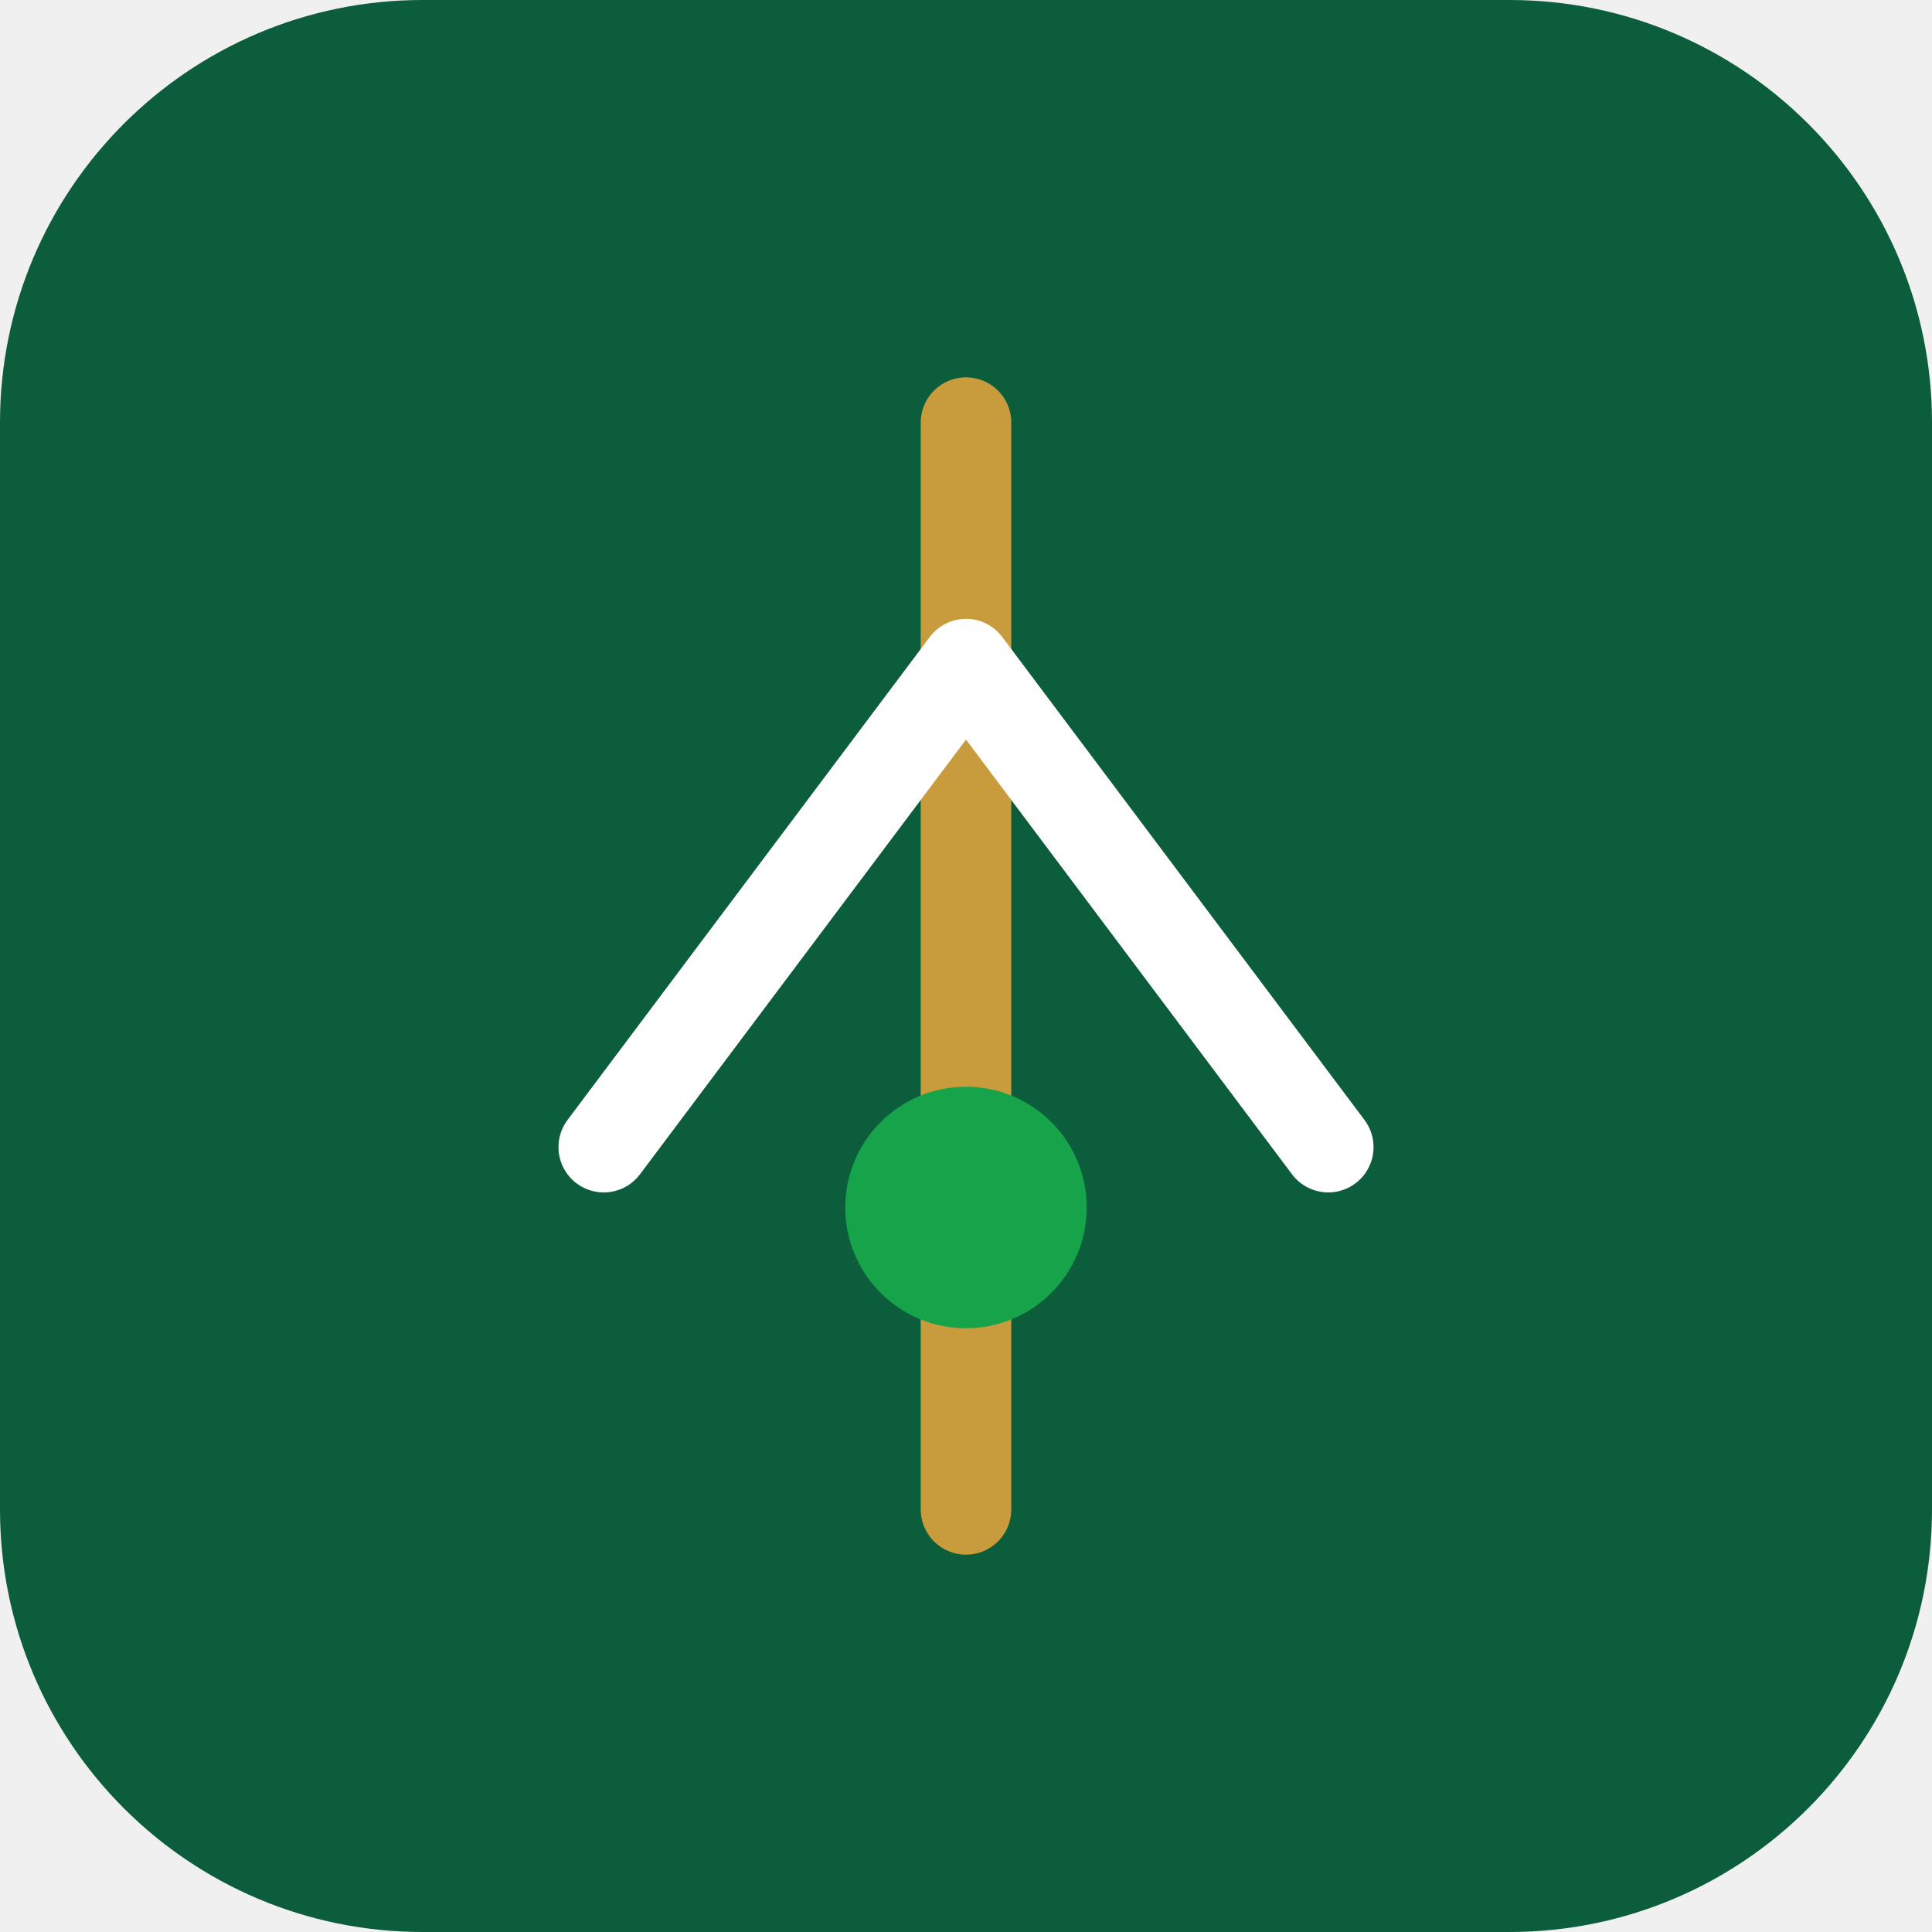
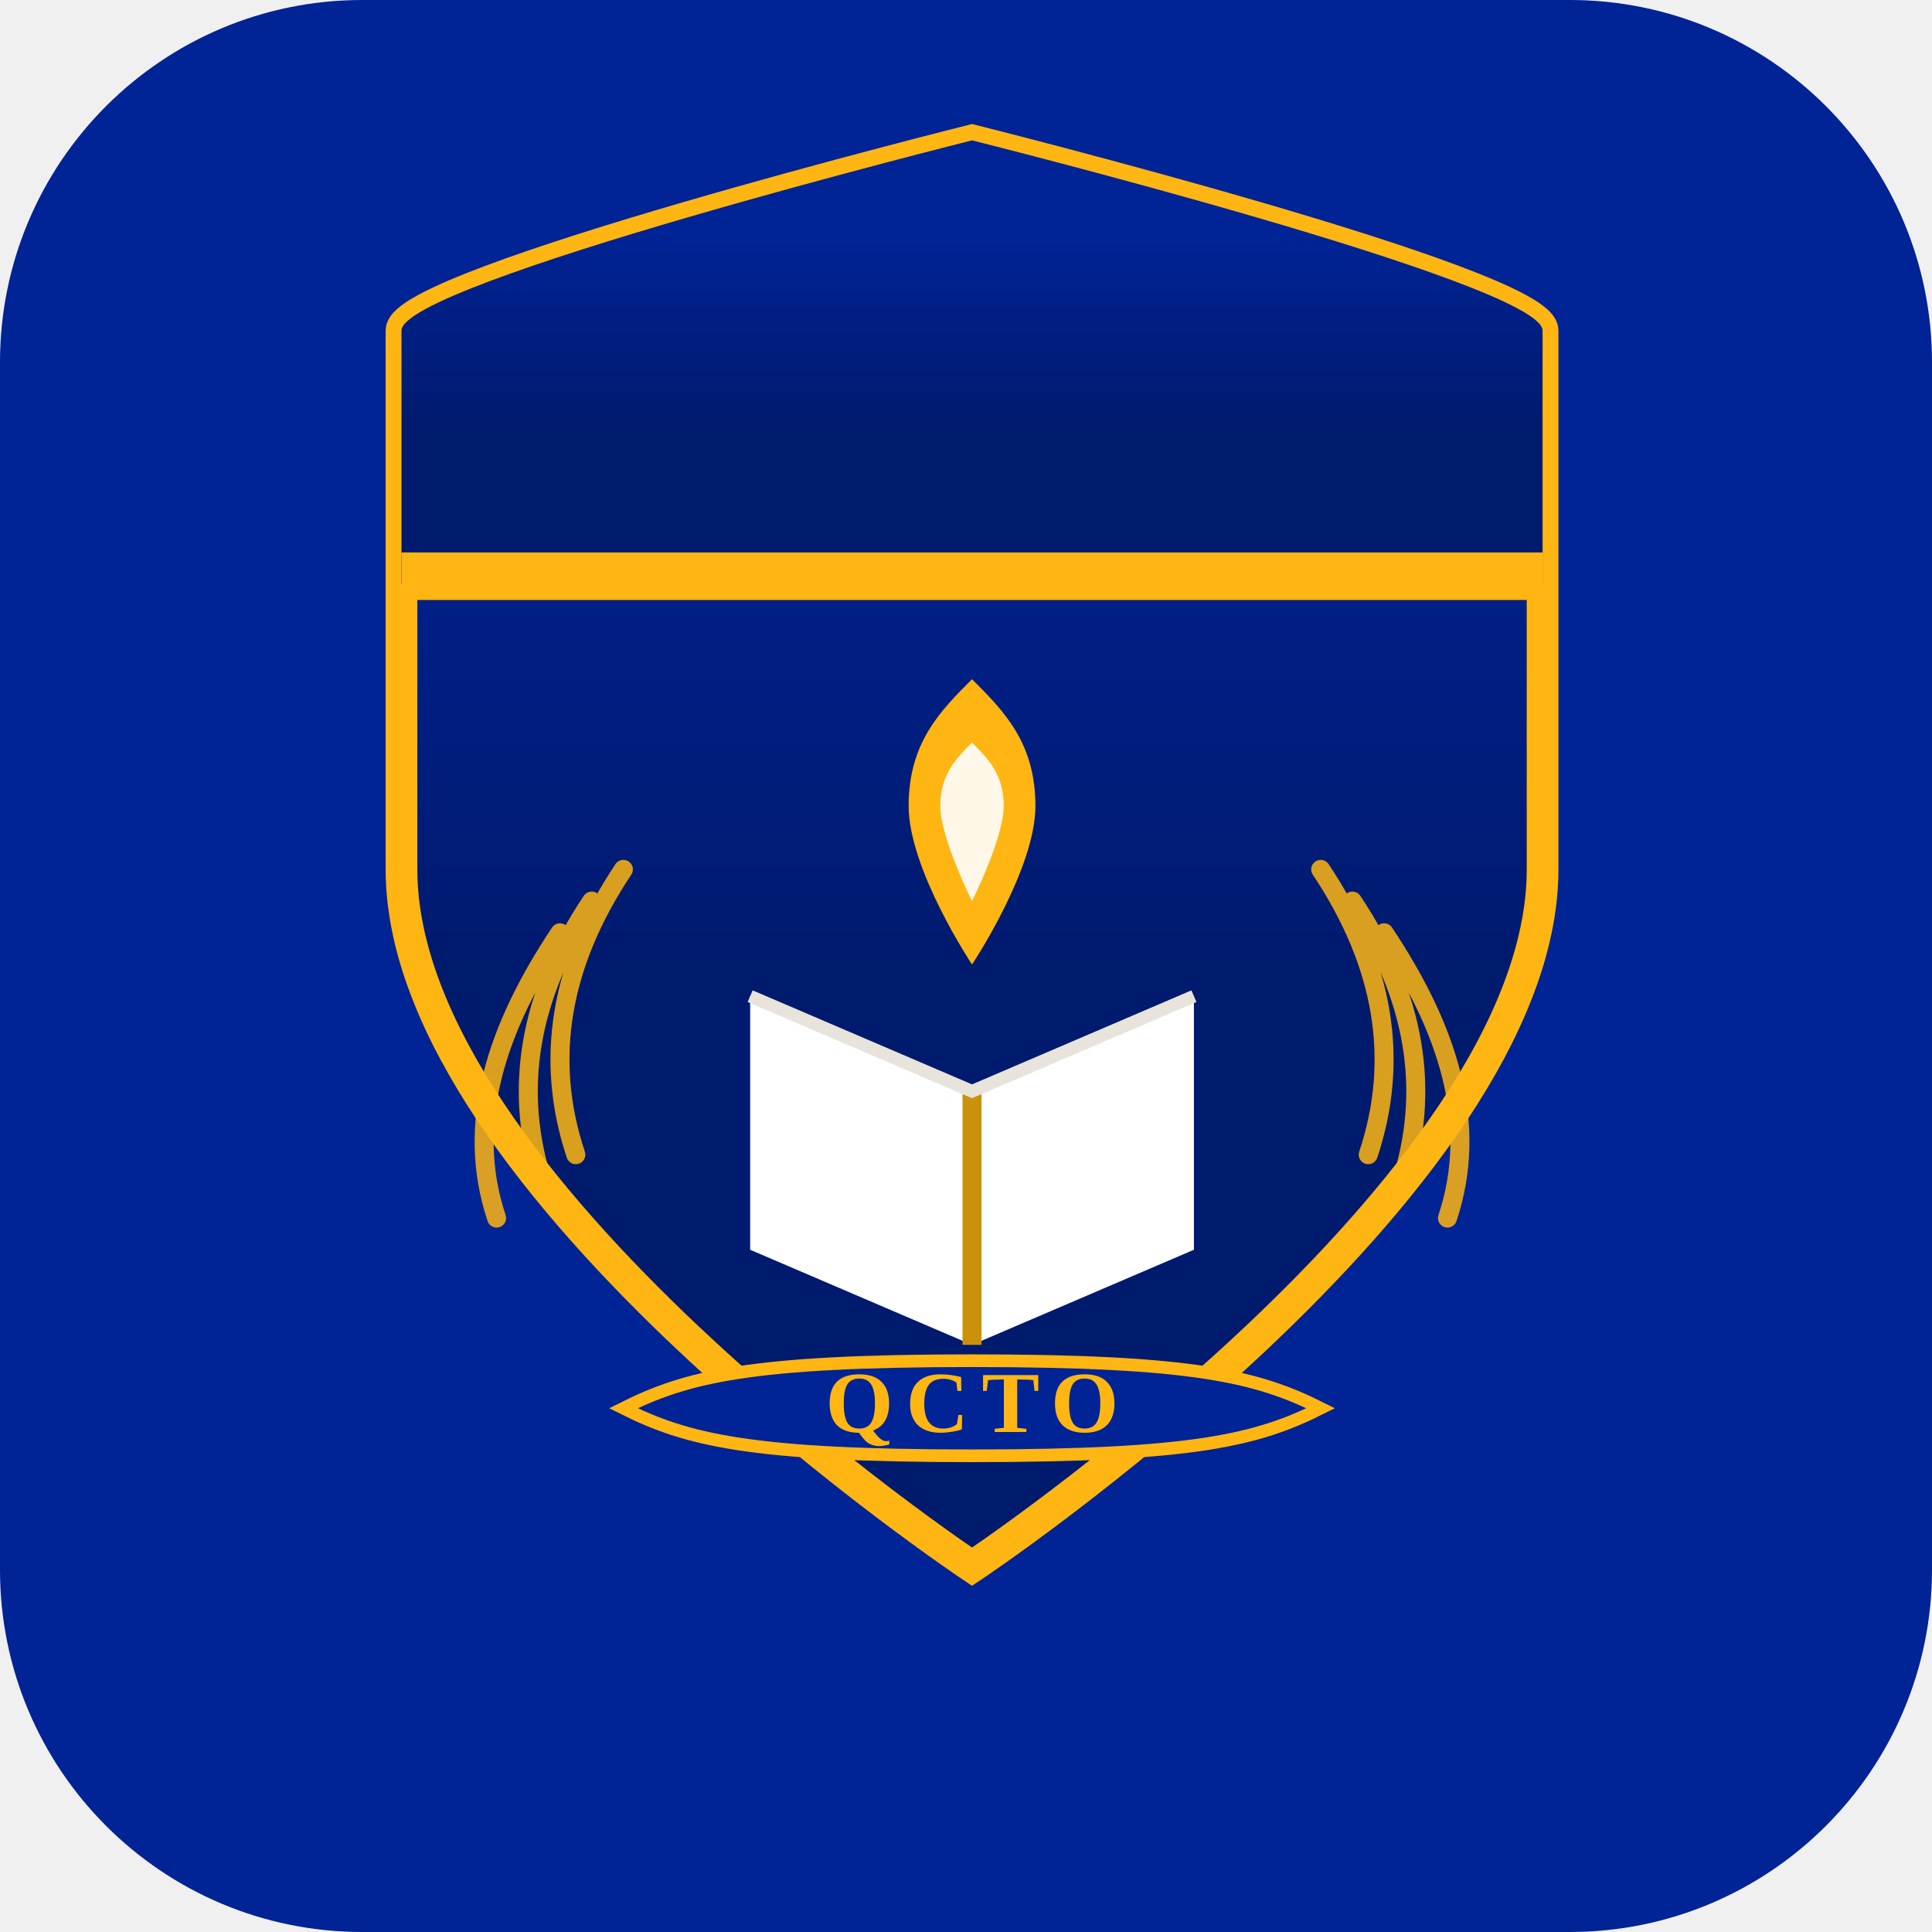
<svg xmlns="http://www.w3.org/2000/svg" viewBox="0 0 64 64" fill="none" role="img" aria-label="Rise Institute">
-   <rect width="64" height="64" rx="14" fill="#0B5D3B" />
-   <path d="M32 14 L32 50" stroke="#C89B3C" stroke-width="3" stroke-linecap="round" />
-   <path d="M20 38 L32 22 L44 38" stroke="#FFFFFF" stroke-width="3" stroke-linecap="round" stroke-linejoin="round" fill="none" />
-   <circle cx="32" cy="40" r="4" fill="#16A34A" />
+   <defs>
+     <linearGradient id="fav-shield-body" x1="32" y1="18" x2="32" y2="54" gradientUnits="userSpaceOnUse">
+       <stop stop-color="#002395" />
+       <stop offset="1" stop-color="#001a6e" />
+     </linearGradient>
+     <linearGradient id="fav-shield-chief" x1="32" y1="8" x2="32" y2="20" gradientUnits="userSpaceOnUse">
+       <stop stop-color="#002395" />
+       <stop offset="1" stop-color="#001a6e" />
+     </linearGradient>
+   </defs>
+   <rect width="64" height="64" rx="12" fill="#002395" />
+   <g transform="translate(11.2 3.6) scale(0.525)">
+     <path d="M40 2C40 2 76 11 76 14V48C76 68 40 92 40 92C40 92 4 68 4 48V14C4 11 40 2 40 2Z" fill="url(#fav-shield-body)" stroke="#FFB612" stroke-width="2" />
+     <path d="M40 2C40 2 76 11 76 14V30H4V14C4 11 40 2 40 2Z" fill="url(#fav-shield-chief)" />
+     <rect x="4" y="28" width="72" height="3" fill="#FFB612" />
+     <path d="M14 52C10 58 8 64 10 70M16 50C12 56 11 62 13 68M18 48C14 54 13 60 15 66" stroke="#FFB612" stroke-width="1.2" stroke-linecap="round" fill="none" opacity="0.85" />
+     <path d="M66 52C70 58 72 64 70 70M64 50C68 56 69 62 67 68M62 48C66 54 67 60 65 66" stroke="#FFB612" stroke-width="1.2" stroke-linecap="round" fill="none" opacity="0.85" />
+     <path d="M40 62L26 56V72L40 78L54 72V56L40 62Z" fill="#FFFFFF" />
+     <path d="M40 62V78" stroke="#C9920A" stroke-width="1.2" />
+     <path d="M26 56L40 62L54 56" stroke="#E8E4DC" stroke-width="0.8" fill="none" />
+     <path d="M40 54C40 54 36 48 36 44C36 40 38 38 40 36C42 38 44 40 44 44C44 48 40 54 40 54Z" fill="#FFB612" />
+     <path d="M40 50C40 50 38 46 38 44C38 42 39 41 40 40C41 41 42 42 42 44C42 46 40 50 40 50Z" fill="#FFFFFF" opacity="0.9" />
+     <path d="M18 82C22 80 26 79 40 79C54 79 58 80 62 82C58 84 54 85 40 85C26 85 22 84 18 82Z" fill="#002395" stroke="#FFB612" stroke-width="0.8" />
+     <text x="40" y="83.5" text-anchor="middle" fill="#FFB612" font-family="Georgia, 'Times New Roman', serif" font-size="5.5" font-weight="700" letter-spacing="0.8">QCTO</text>
+   </g>
</svg>
